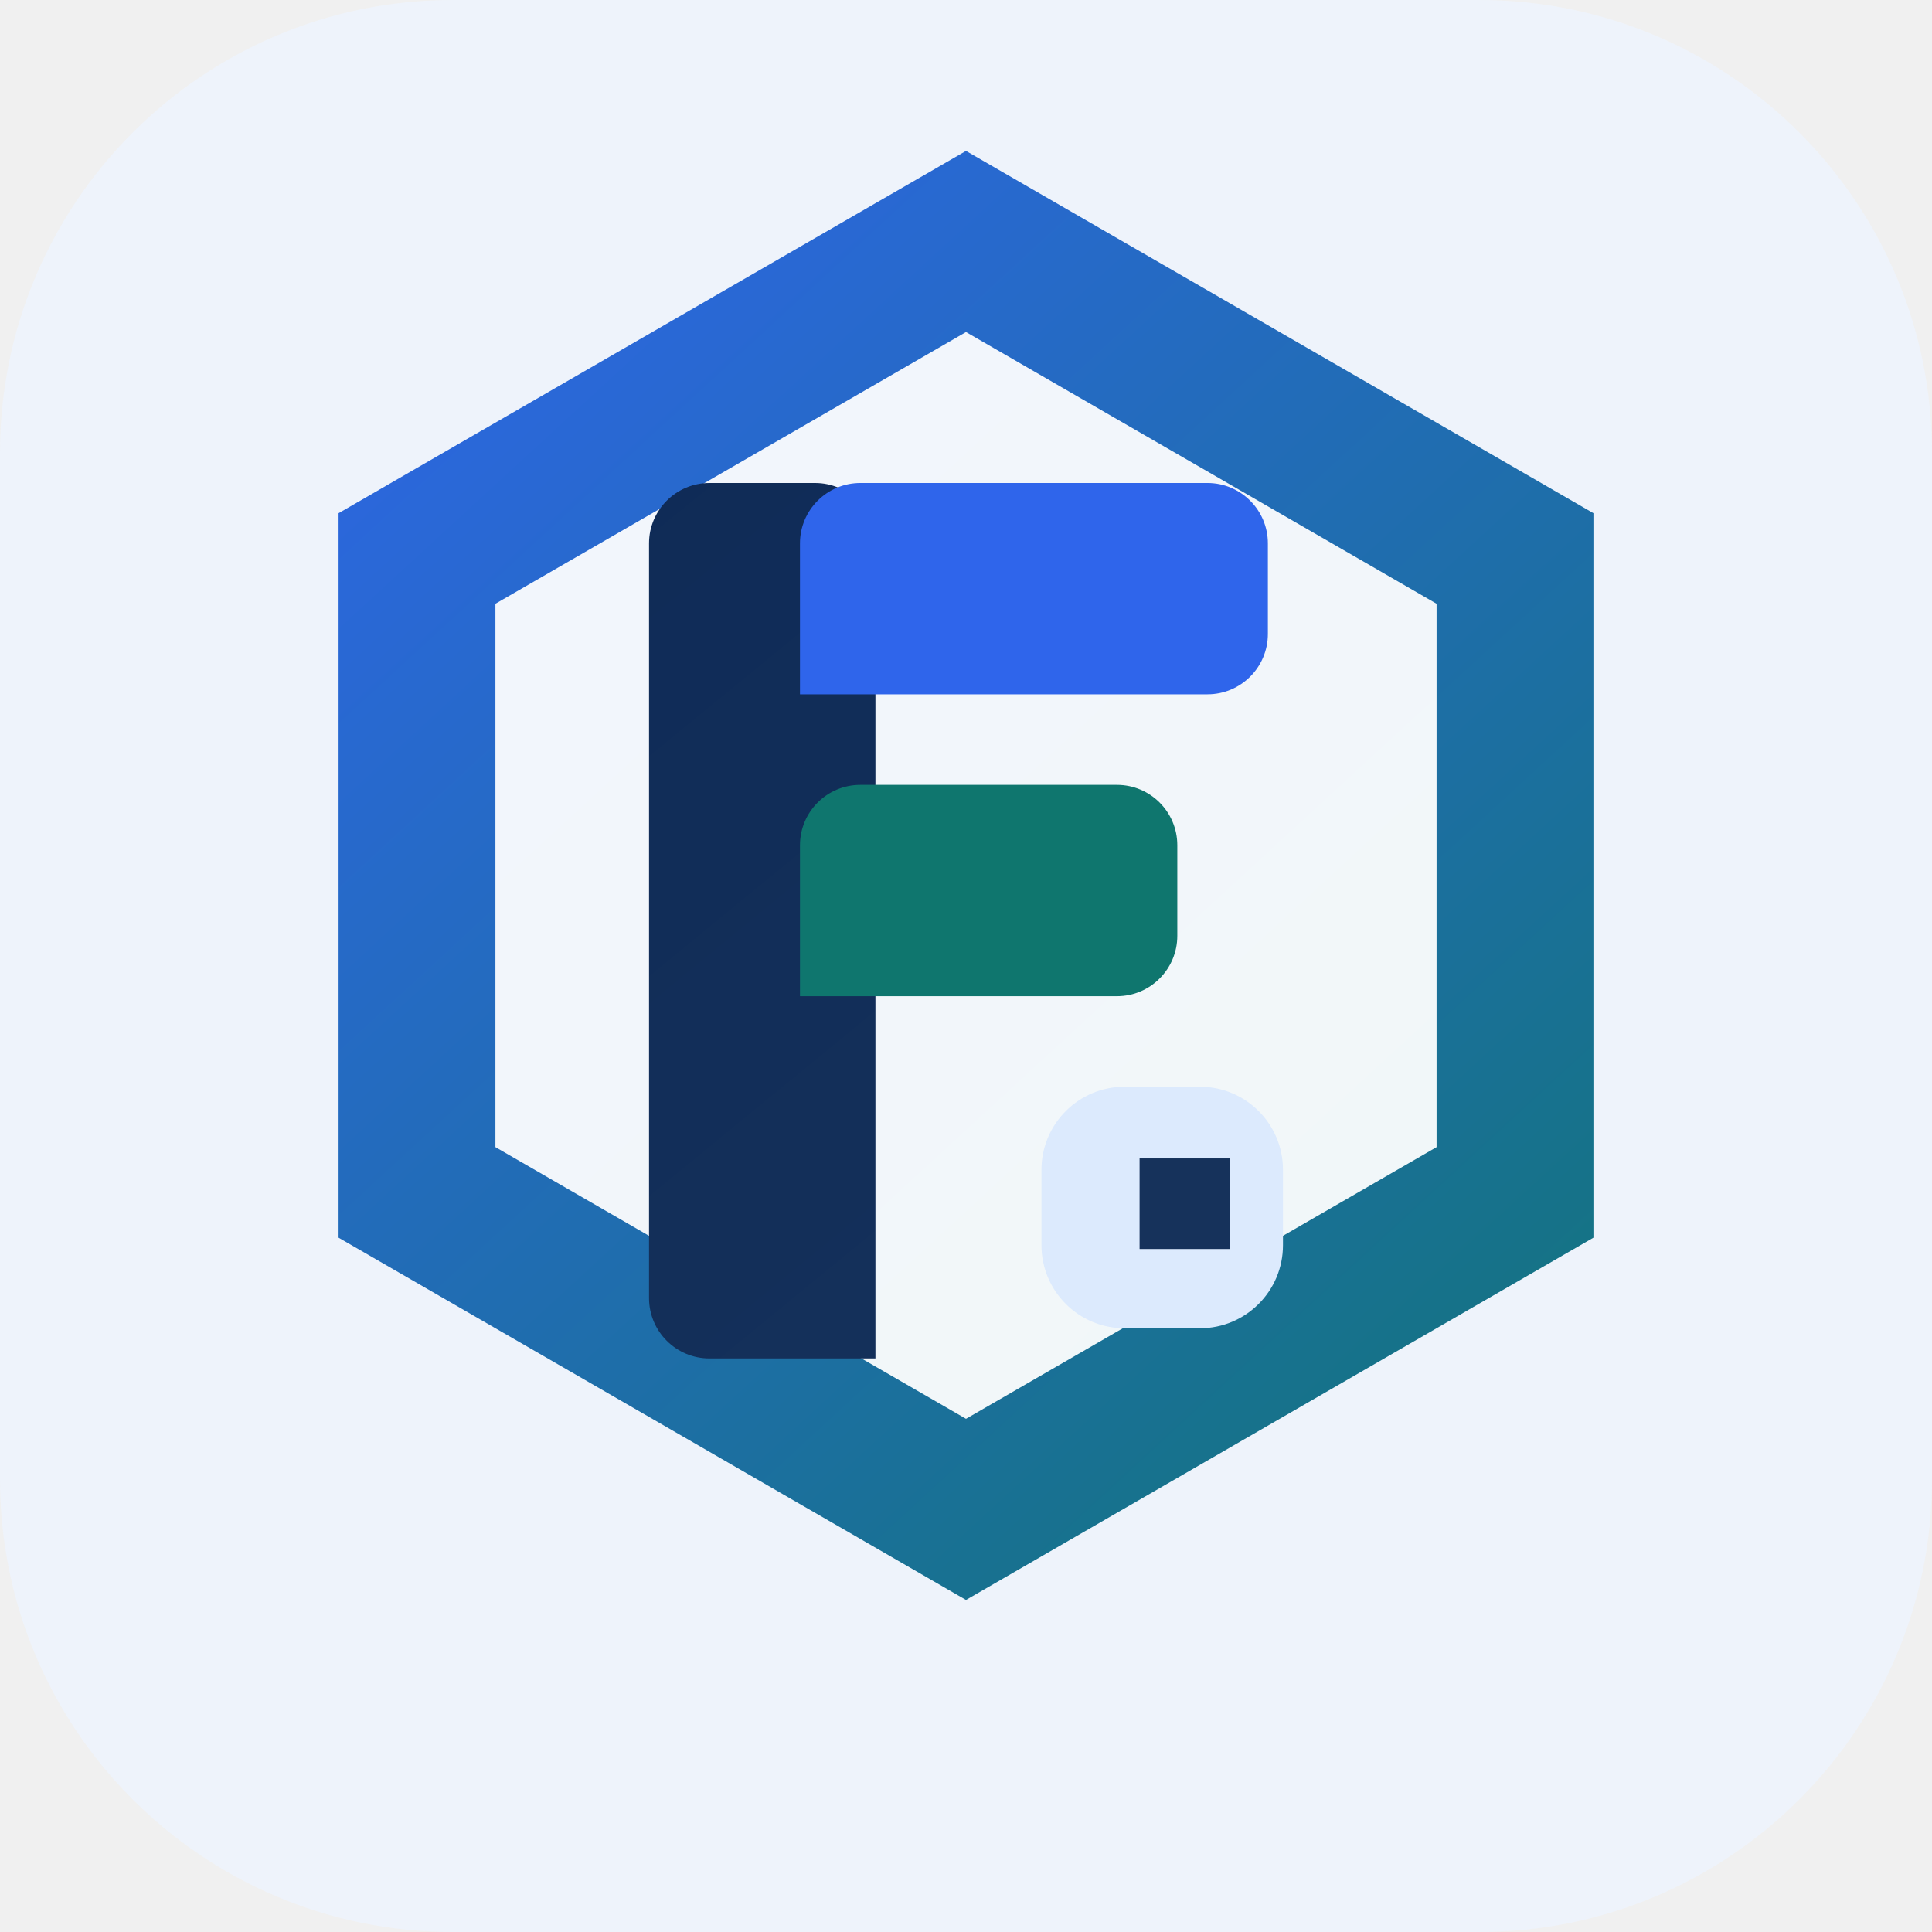
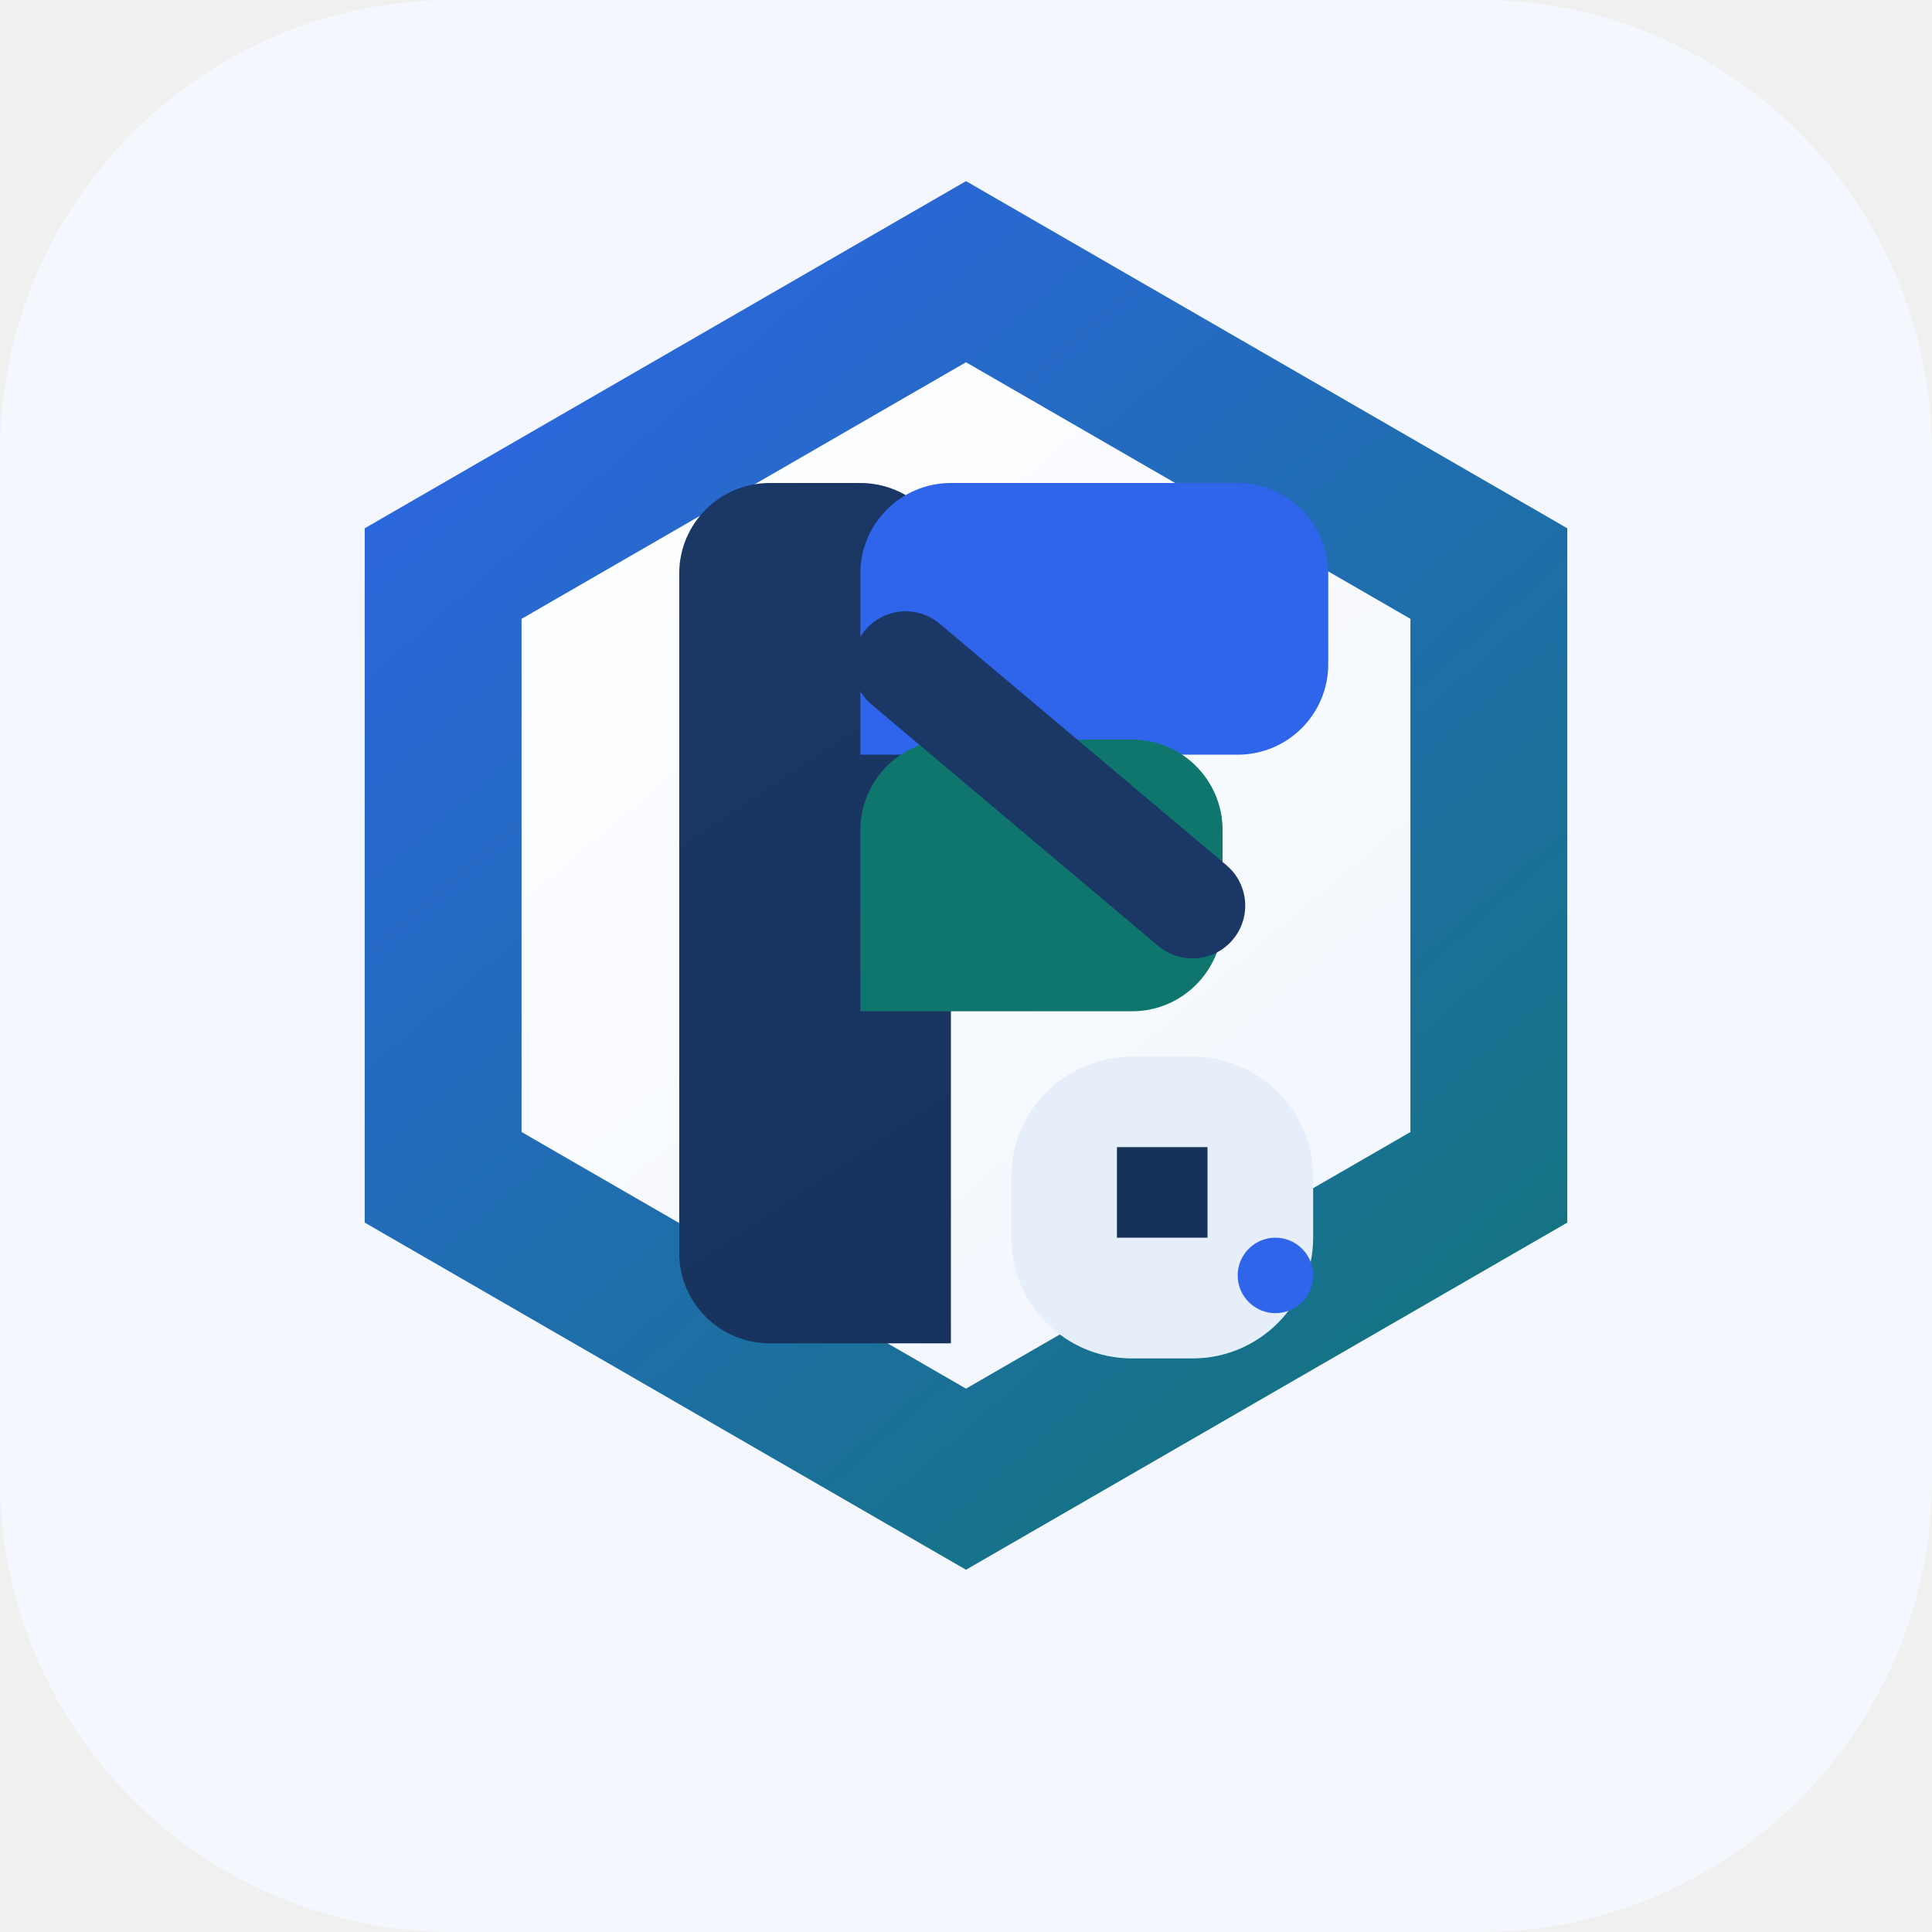
<svg xmlns="http://www.w3.org/2000/svg" width="128" height="128" viewBox="0 0 128 128" fill="none">
  <defs>
-     <linearGradient id="fnlla-ui-mark-shell" x1="18" y1="14" x2="110" y2="114" gradientUnits="userSpaceOnUse">
+     <linearGradient id="fnlla-ui-premium-shell" x1="24" y1="16" x2="104" y2="108" gradientUnits="userSpaceOnUse">
      <stop stop-color="#2F65EB" />
      <stop offset="1" stop-color="#0F766E" />
    </linearGradient>
-     <linearGradient id="fnlla-ui-mark-core" x1="36" y1="34" x2="86" y2="95" gradientUnits="userSpaceOnUse">
-       <stop stop-color="#0F2B57" />
+     <linearGradient id="fnlla-ui-premium-panel" x1="36" y1="28" x2="90" y2="92" gradientUnits="userSpaceOnUse">
+       <stop stop-color="#FFFFFF" />
+       <stop offset="1" stop-color="#F1F6FE" />
+     </linearGradient>
+     <linearGradient id="fnlla-ui-premium-glyph" x1="45" y1="32" x2="82" y2="88" gradientUnits="userSpaceOnUse">
+       <stop stop-color="#1B3765" />
      <stop offset="1" stop-color="#16325B" />
    </linearGradient>
  </defs>
-   <rect width="128" height="128" rx="30" fill="#EEF3FB" />
-   <path d="M64 10L105.569 34V82L64 106L22.431 82V34L64 10Z" fill="url(#fnlla-ui-mark-shell)" />
-   <path d="M64 22L95.177 40V76L64 94L32.823 76V40L64 22Z" fill="white" fill-opacity="0.94" />
-   <path d="M43 36C43 33.791 44.791 32 47 32H54C56.209 32 58 33.791 58 36V90H47C44.791 90 43 88.209 43 86V36Z" fill="url(#fnlla-ui-mark-core)" />
-   <path d="M53 36C53 33.791 54.791 32 57 32H80C82.209 32 84 33.791 84 36V42C84 44.209 82.209 46 80 46H53V36Z" fill="#2F65EB" />
-   <path d="M53 56C53 53.791 54.791 52 57 52H74C76.209 52 78 53.791 78 56V62C78 64.209 76.209 66 74 66H53V56Z" fill="#0F766E" />
-   <rect x="69" y="72" width="16" height="16" rx="5.5" fill="#DCEAFD" />
-   <path d="M75.5 76.75H81.5V82.75H75.5V76.75Z" fill="#16325B" />
+   <rect width="128" height="128" rx="30" fill="#F4F8FE" />
+   <path d="M64 12L103.837 35V81L64 104L24.163 81V35L64 12Z" fill="url(#fnlla-ui-premium-shell)" />
+   <path d="M64 24L93.444 41V75L64 92L34.556 75V41L64 24Z" fill="url(#fnlla-ui-premium-panel)" />
+   <path d="M45 38C45 34.686 47.686 32 51 32H57C60.314 32 63 34.686 63 38V89H51C47.686 89 45 86.314 45 83V38Z" fill="url(#fnlla-ui-premium-glyph)" />
+   <path d="M57 38C57 34.686 59.686 32 63 32H82C85.314 32 88 34.686 88 38V44C88 47.314 85.314 50 82 50H57V38Z" fill="#2F65EB" />
+   <path d="M57 55C57 51.686 59.686 49 63 49H75C78.314 49 81 51.686 81 55V61C81 64.314 78.314 67 75 67H57V55Z" fill="#0F766E" />
+   <path d="M60 44L79 60" stroke="#1B3765" stroke-width="7" stroke-linecap="round" />
+   <rect x="67" y="70" width="20" height="20" rx="8" fill="#E6EEF9" />
+   <path d="M74 76H80V82H74V76Z" fill="#16325B" />
+   <circle cx="84.5" cy="84.5" r="2.5" fill="#2F65EB" />
</svg>
